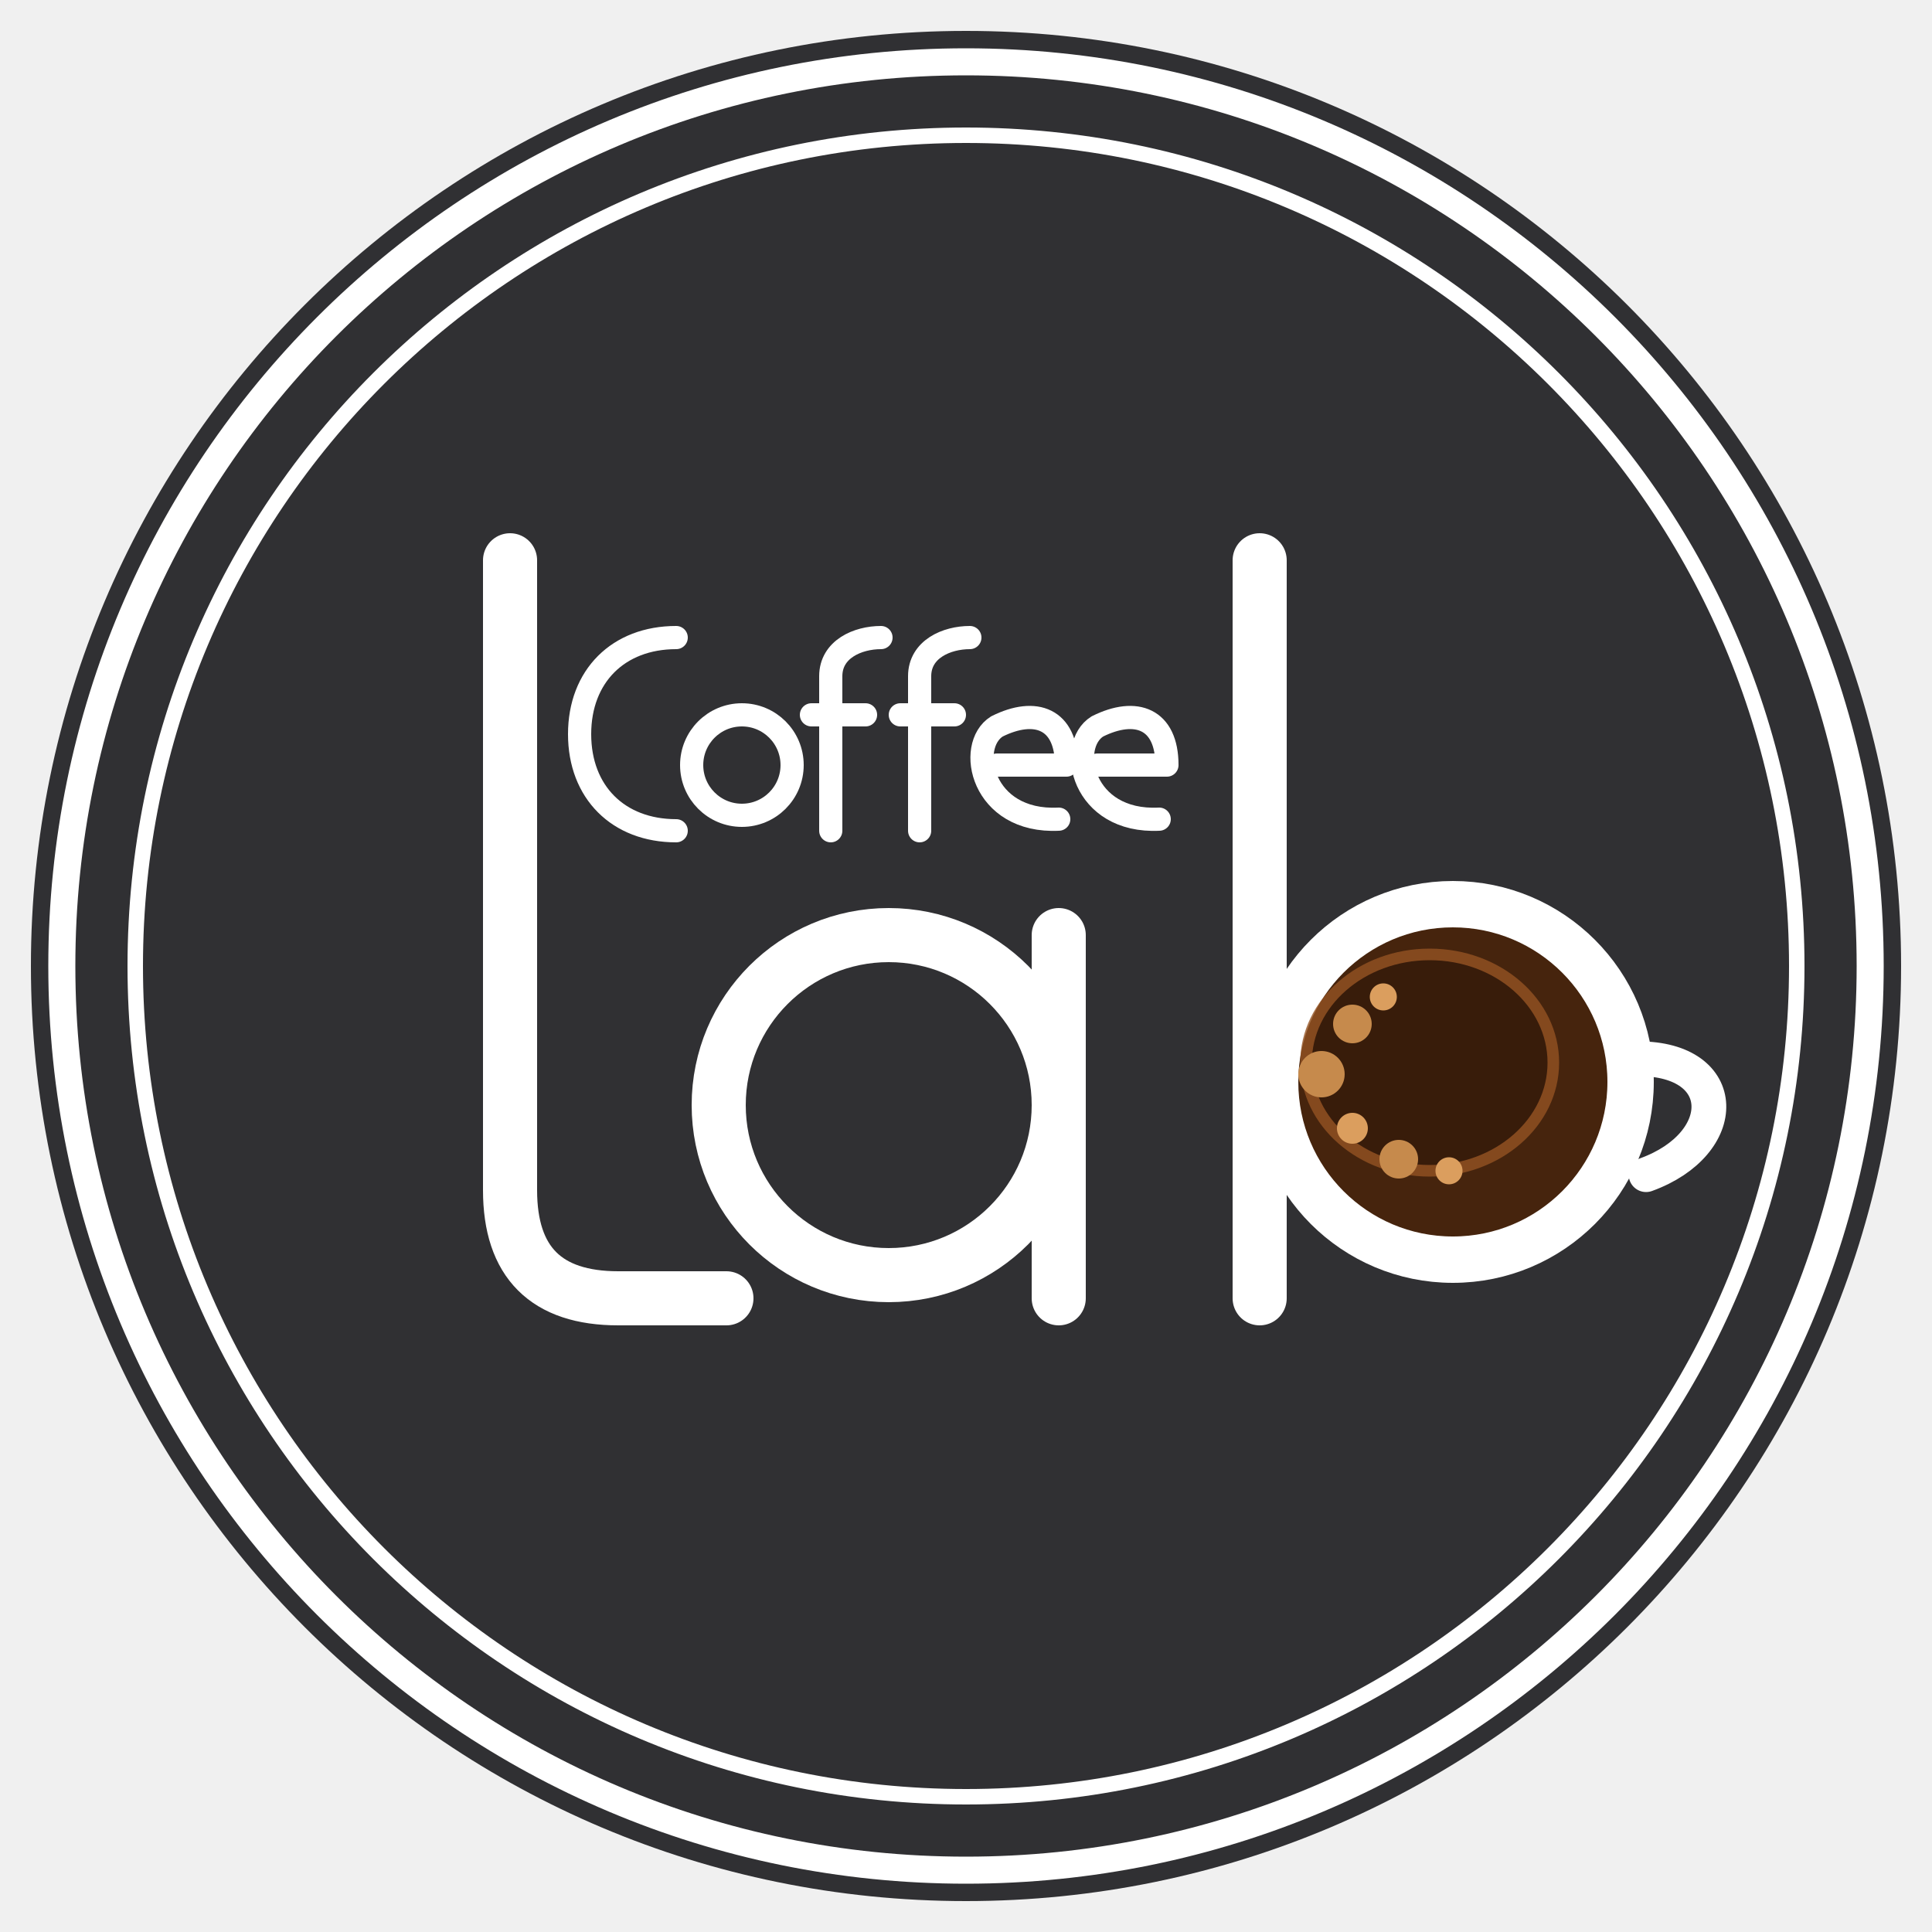
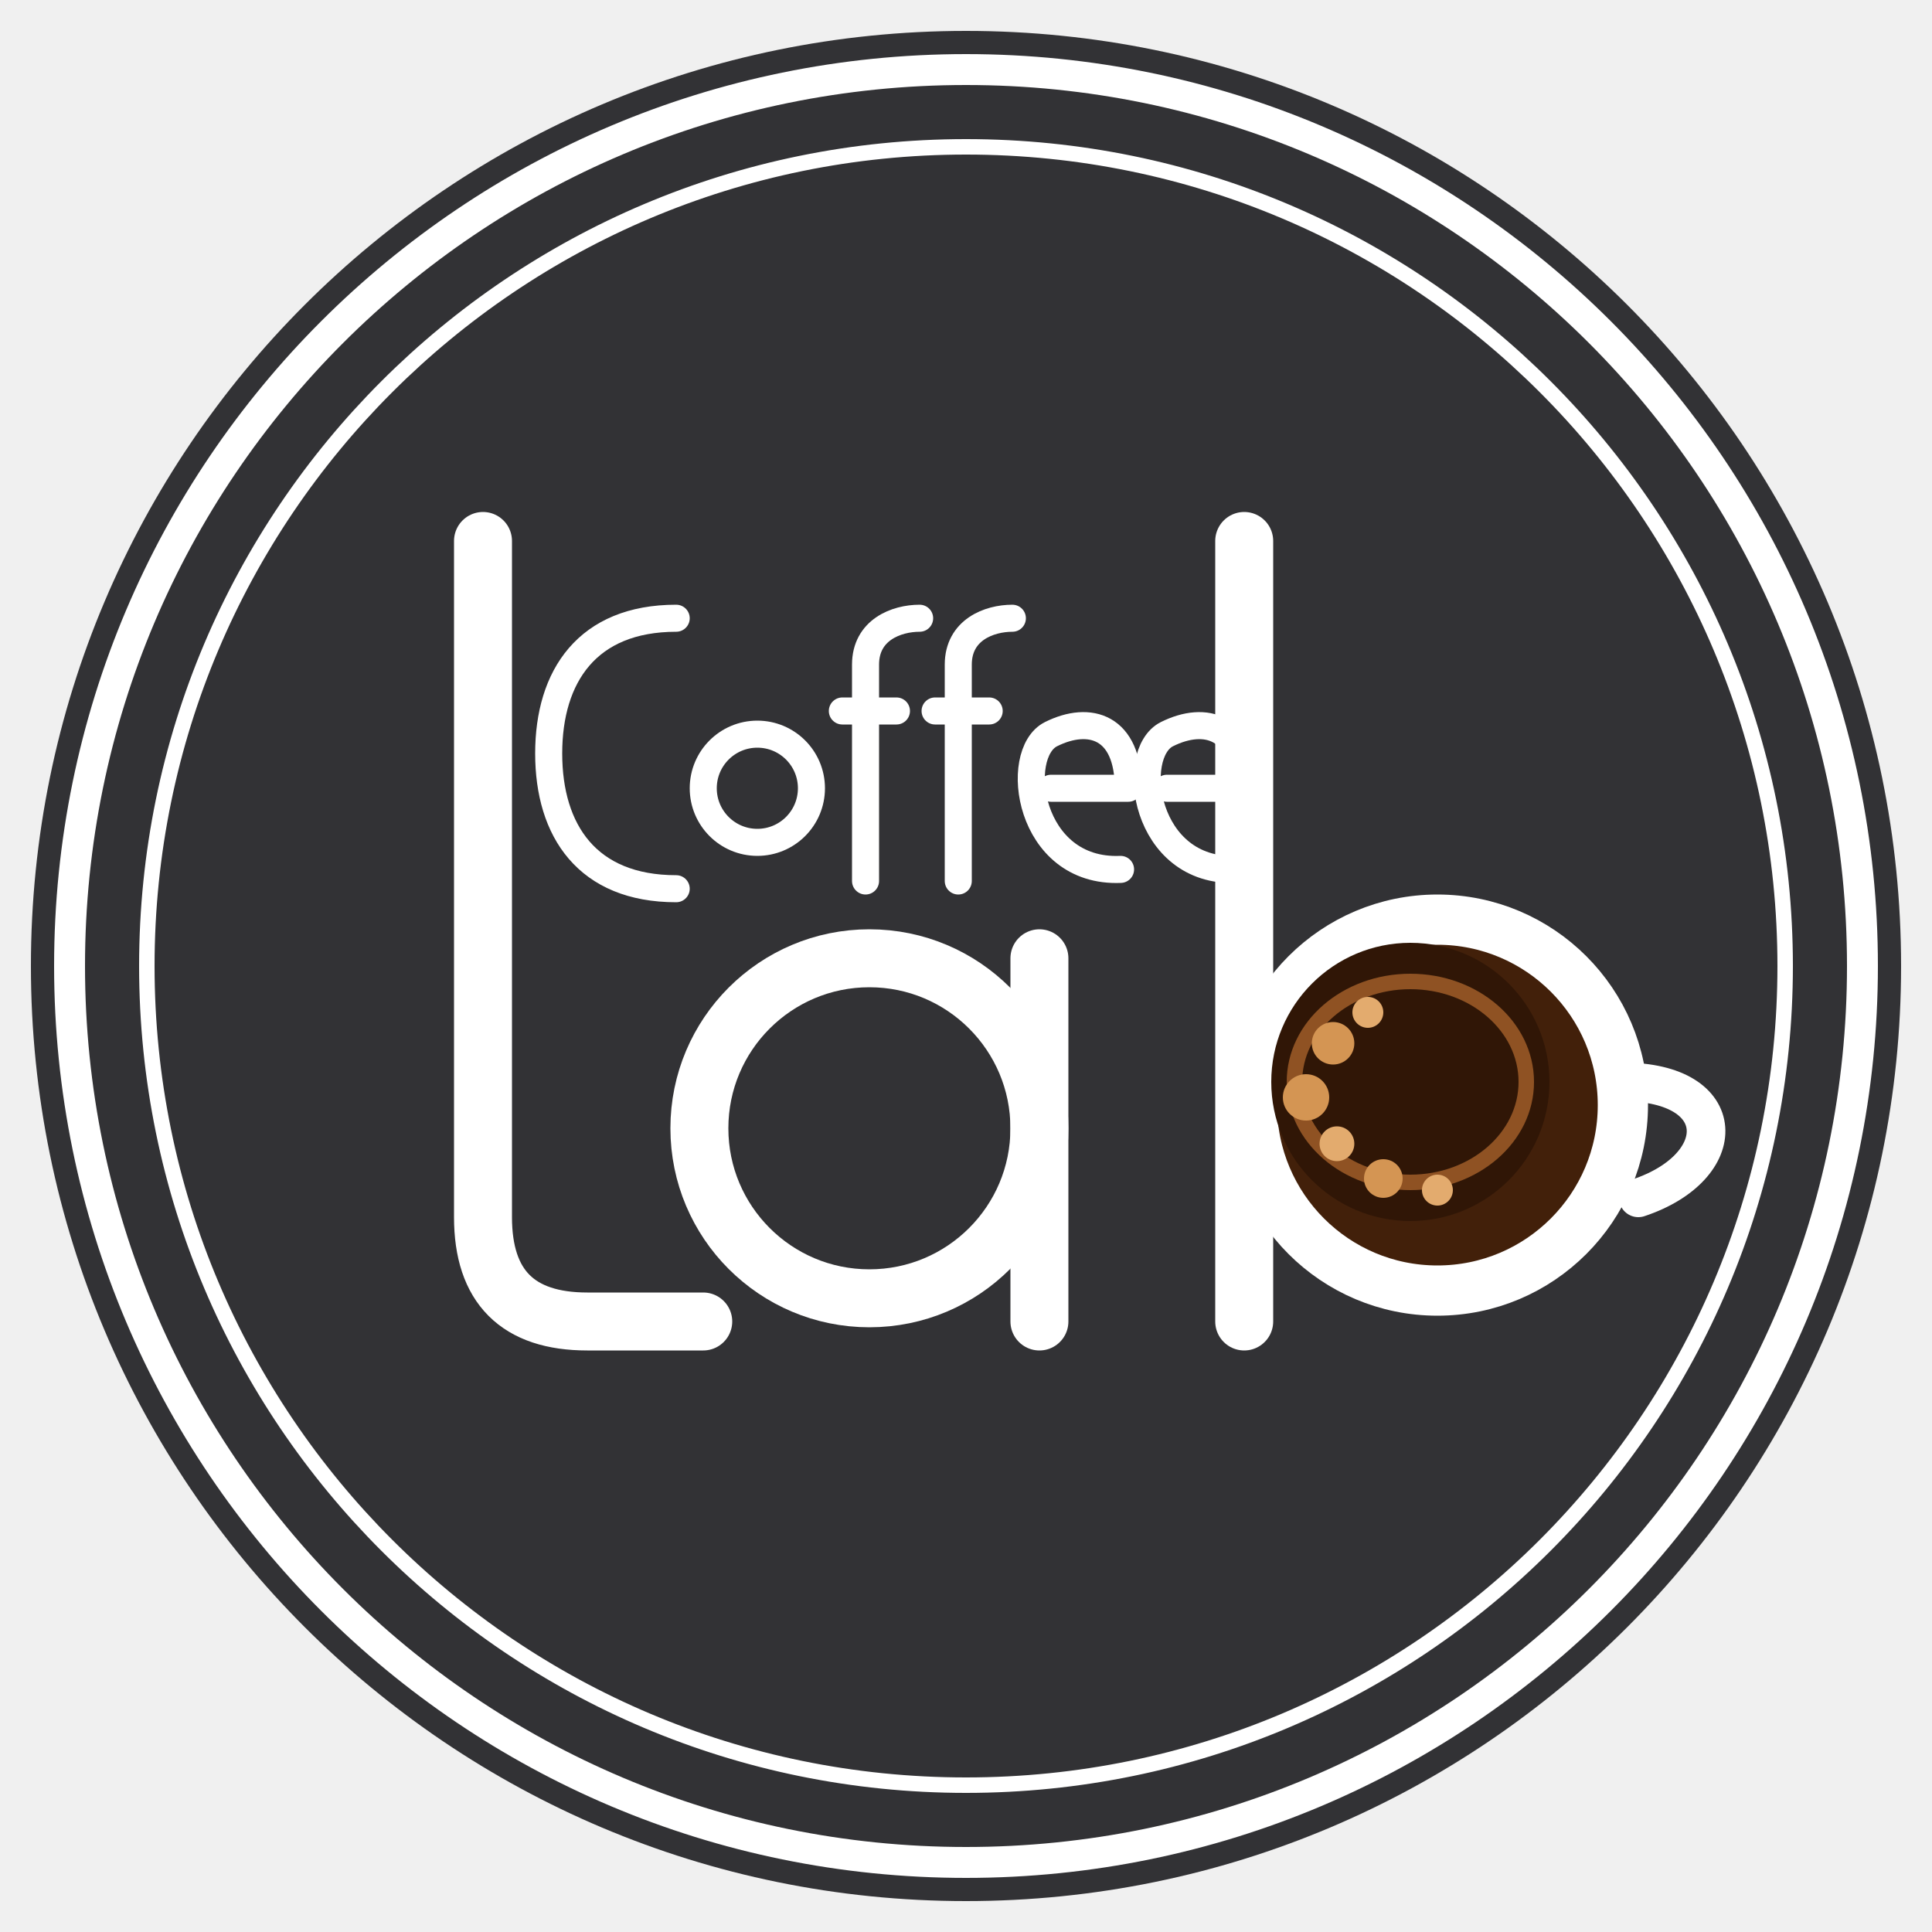
<svg xmlns="http://www.w3.org/2000/svg" viewBox="0 0 500 500" width="100%" height="100%">
-   <circle cx="250" cy="250" r="242" fill="#303033" />
-   <circle cx="250" cy="250" r="234" fill="none" stroke="#ffffff" stroke-width="7" />
-   <circle cx="250" cy="250" r="215" fill="none" stroke="#ffffff" stroke-width="4" />
-   <g fill="none" stroke="#ffffff" stroke-width="6" stroke-linecap="round" stroke-linejoin="round">
-     <path d="M 175 165 C 160 165 150 175 150 190 C 150 205 160 215 175 215" />
-     <circle cx="192" cy="198" r="13" />
-     <path d="M 215 215 L 215 175 C 215 168 222 165 228 165 M 210 185 L 224 185" />
-     <path d="M 238 215 L 238 175 C 238 168 245 165 251 165 M 233 185 L 247 185" />
-     <path d="M 258 198 L 276 198 C 276 186 268 183 258 188 C 250 193 254 213 274 212" />
-     <path d="M 284 198 L 302 198 C 302 186 294 183 284 188 C 276 193 280 213 300 212" />
+   <circle cx="250" cy="250" r="242" fill="#323235" />
+   <circle cx="250" cy="250" r="232" fill="none" stroke="#ffffff" stroke-width="8" />
+   <circle cx="250" cy="250" r="212" fill="none" stroke="#ffffff" stroke-width="4" />
+   <g fill="none" stroke="#ffffff" stroke-width="7" stroke-linecap="round" stroke-linejoin="round">
+     <path d="M 175 160 C 152 160 142 175 142 195 C 142 215 152 230 175 230" />
+     <circle cx="196" cy="204" r="14" />
+     <path d="M 224 228 L 224 172 C 224 163 232 160 238 160 M 218 184 L 232 184" />
+     <path d="M 248 228 L 248 172 C 248 163 256 160 262 160 M 242 184 L 256 184" />
+     <path d="M 272 204 L 292 204 C 292 188 282 185 272 190 C 262 195 266 226 290 225" />
+     <path d="M 302 204 L 322 204 C 322 188 312 185 302 190 C 292 195 296 226 320 225" />
  </g>
-   <path d="M 132 145 L 132 308 Q 132 336 160 336 L 188 336" fill="none" stroke="#ffffff" stroke-width="14" stroke-linecap="round" />
-   <circle cx="230" cy="286" r="44" fill="none" stroke="#ffffff" stroke-width="14" />
-   <path d="M 274 242 L 274 336" stroke="#ffffff" stroke-width="14" stroke-linecap="round" />
-   <path d="M 326 145 L 326 336" stroke="#ffffff" stroke-width="14" stroke-linecap="round" />
-   <circle cx="376" cy="280" r="46" fill="#46240d" stroke="#ffffff" stroke-width="12" />
-   <ellipse cx="370" cy="275" rx="32" ry="28" fill="#341a09" stroke="#945222" stroke-width="3" opacity="0.8" />
-   <circle cx="350" cy="265" r="5" fill="#c68a4c" />
-   <circle cx="358" cy="258" r="3.5" fill="#db9e5e" />
-   <circle cx="342" cy="278" r="6" fill="#c68a4c" />
-   <circle cx="350" cy="292" r="4" fill="#db9e5e" />
-   <circle cx="362" cy="300" r="5" fill="#c68a4c" />
-   <circle cx="375" cy="303" r="3.5" fill="#db9e5e" />
-   <path d="M 424 274 C 448 274, 448 296, 426 304" fill="none" stroke="#ffffff" stroke-width="9" stroke-linecap="round" />
+   <path d="M 125 140 L 125 315 Q 125 342 152 342 L 182 342" fill="none" stroke="#ffffff" stroke-width="15" stroke-linecap="round" />
+   <circle cx="225" cy="292" r="44" fill="none" stroke="#ffffff" stroke-width="15" />
+   <path d="M 269 248 L 269 342" stroke="#ffffff" stroke-width="15" stroke-linecap="round" />
+   <path d="M 322 140 L 322 342" stroke="#ffffff" stroke-width="15" stroke-linecap="round" />
+   <circle cx="372" cy="286" r="48" fill="#42200a" stroke="#ffffff" stroke-width="13" />
+   <circle cx="365" cy="280" r="36" fill="#301606" />
+   <ellipse cx="365" cy="280" rx="30" ry="26" fill="none" stroke="#a6622b" stroke-width="4" opacity="0.8" />
+   <circle cx="345" cy="270" r="5.5" fill="#d49553" />
+   <circle cx="354" cy="262" r="4" fill="#e3ab6e" />
+   <circle cx="338" cy="284" r="6" fill="#d49553" />
+   <circle cx="346" cy="296" r="4.5" fill="#e3ab6e" />
+   <circle cx="358" cy="305" r="5" fill="#d49553" />
+   <circle cx="372" cy="308" r="4" fill="#e3ab6e" />
+   <path d="M 420 280 C 448 280, 448 302, 424 310" fill="none" stroke="#ffffff" stroke-width="10" stroke-linecap="round" />
</svg>
